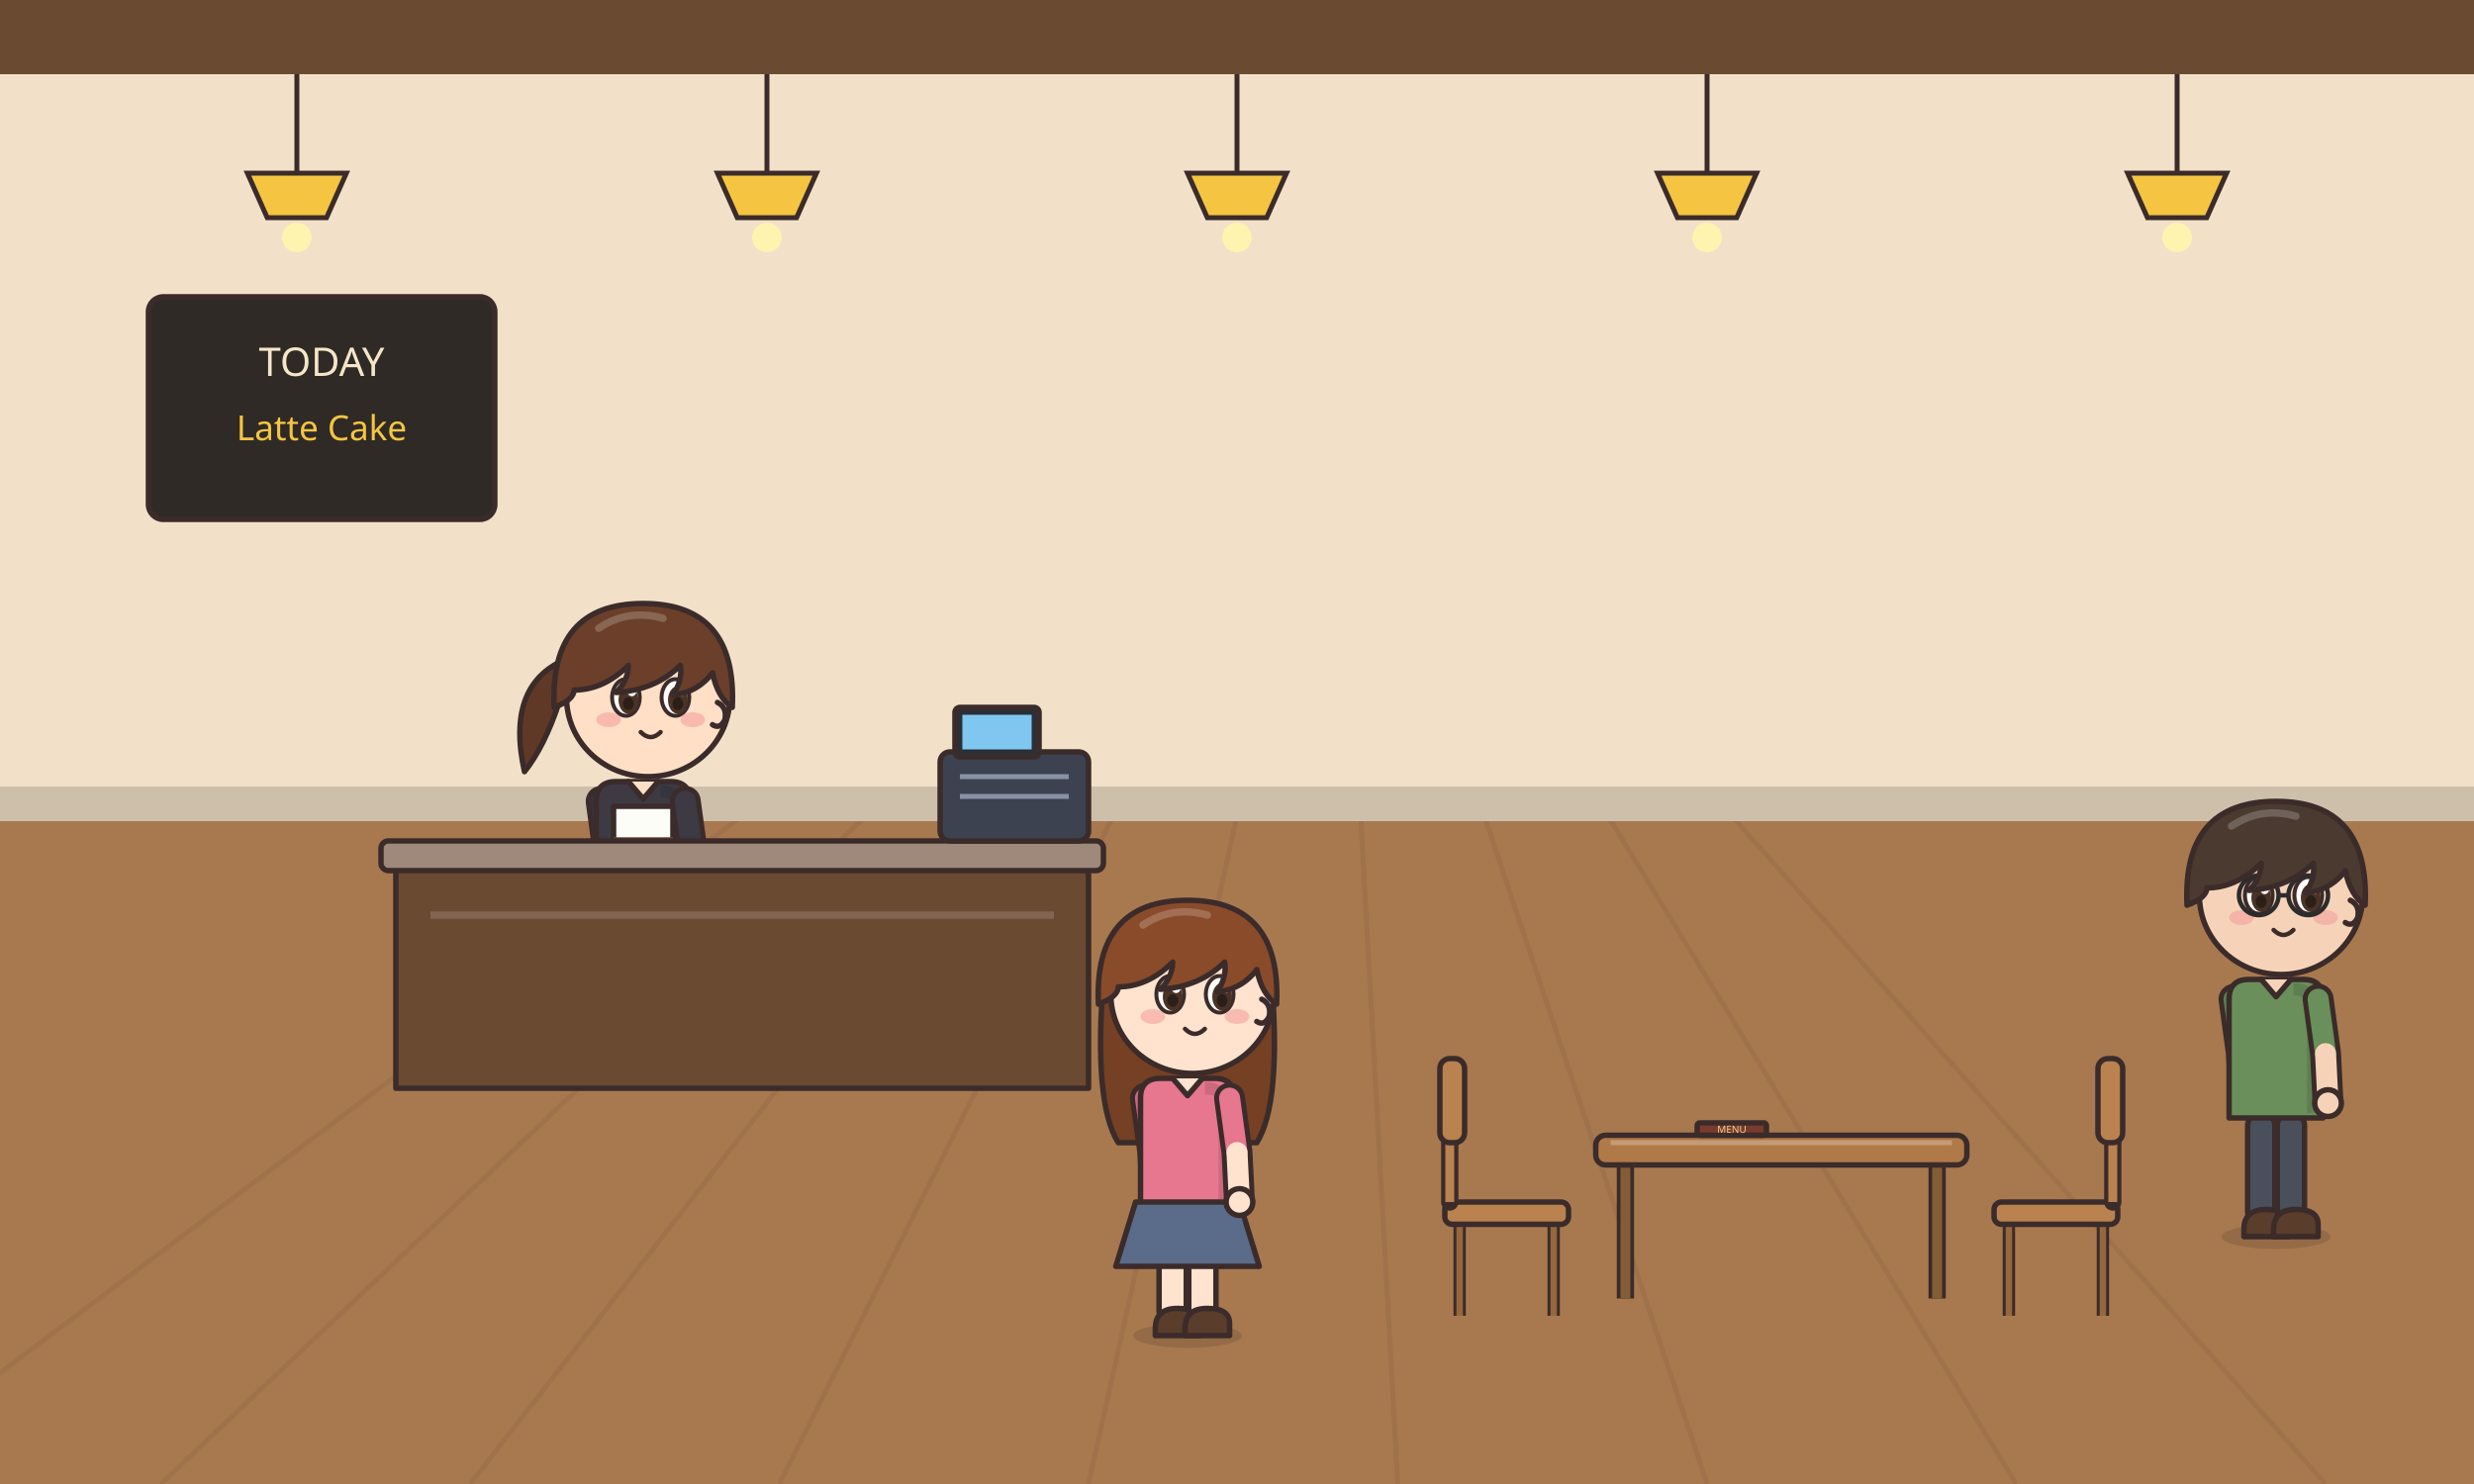
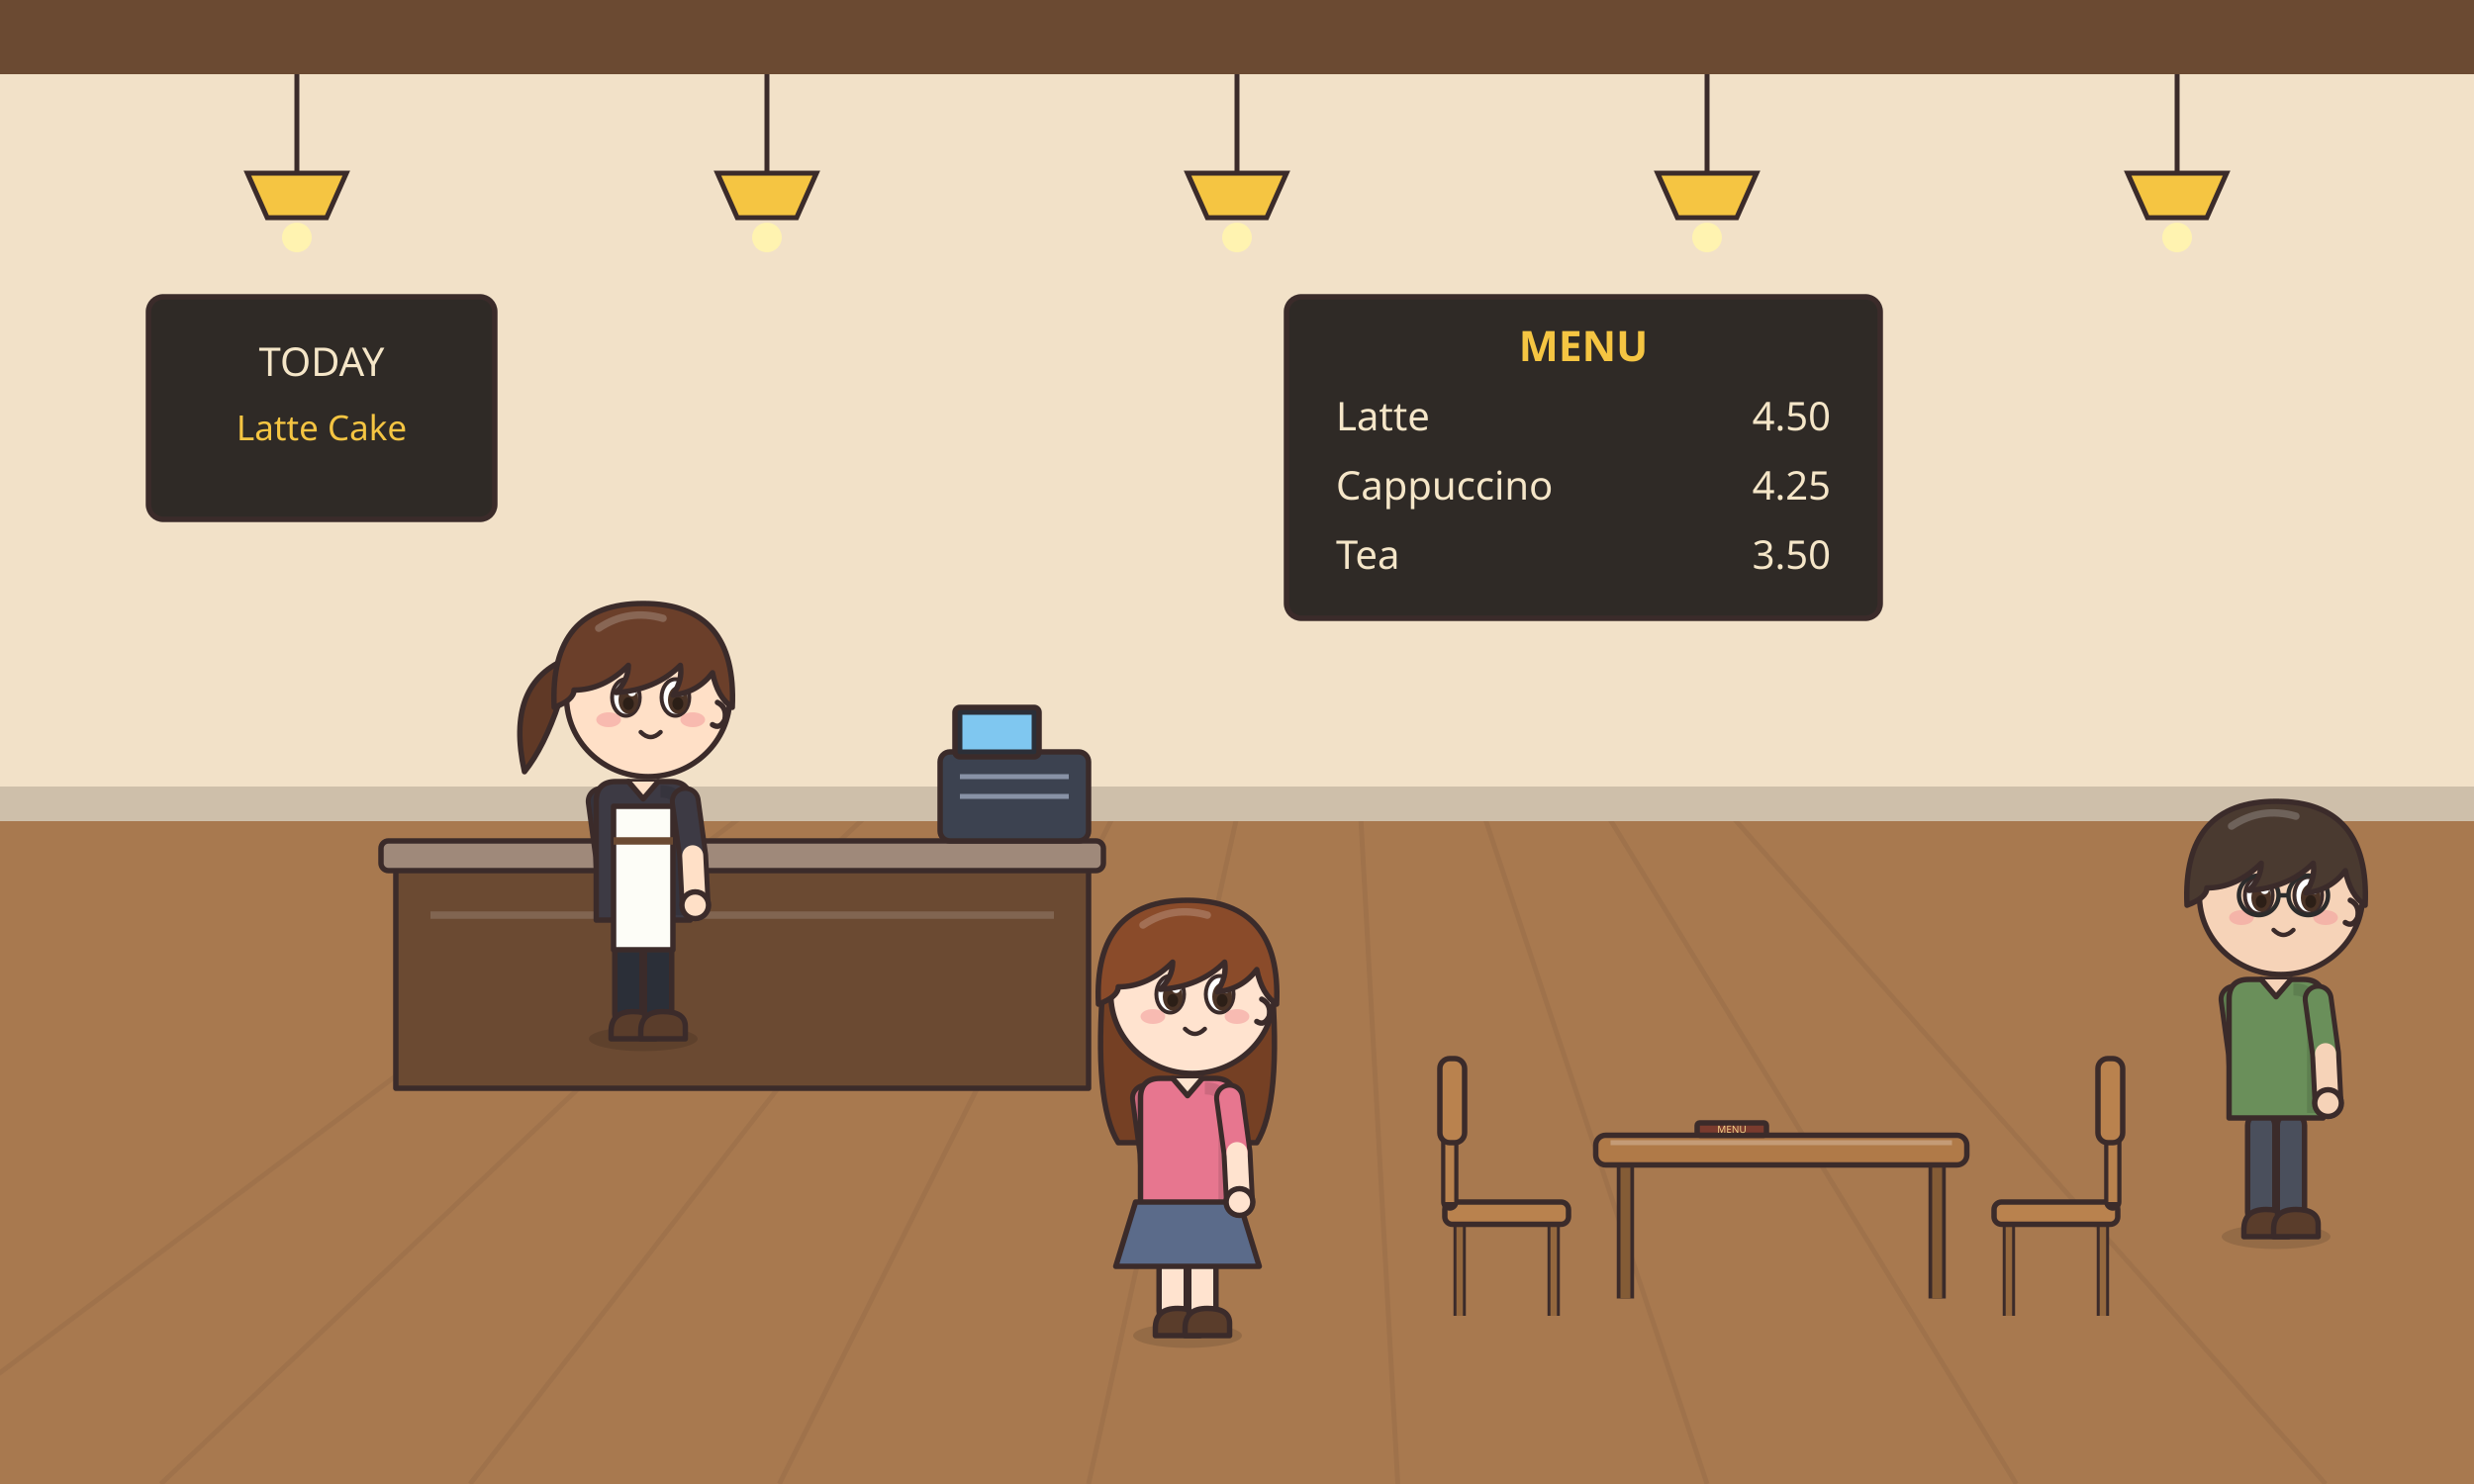
<svg xmlns="http://www.w3.org/2000/svg" viewBox="0 0 1000 600">
  <rect width="1000" height="340" fill="#f2e1c8" />
  <rect x="0" y="0" width="1000" height="30" fill="#6b4a32" />
  <path d="M120 30v40" stroke="#3b2b2a" stroke-width="2" />
  <path d="M100 70h40l-8 18h-24z" fill="#f5c542" stroke="#3b2b2a" stroke-width="2" />
  <circle cx="120" cy="96" r="6" fill="#fff3b0" />
  <path d="M310 30v40" stroke="#3b2b2a" stroke-width="2" />
  <path d="M290 70h40l-8 18h-24z" fill="#f5c542" stroke="#3b2b2a" stroke-width="2" />
  <circle cx="310" cy="96" r="6" fill="#fff3b0" />
  <path d="M500 30v40" stroke="#3b2b2a" stroke-width="2" />
  <path d="M480 70h40l-8 18h-24z" fill="#f5c542" stroke="#3b2b2a" stroke-width="2" />
  <circle cx="500" cy="96" r="6" fill="#fff3b0" />
  <path d="M690 30v40" stroke="#3b2b2a" stroke-width="2" />
  <path d="M670 70h40l-8 18h-24z" fill="#f5c542" stroke="#3b2b2a" stroke-width="2" />
  <circle cx="690" cy="96" r="6" fill="#fff3b0" />
  <path d="M880 30v40" stroke="#3b2b2a" stroke-width="2" />
  <path d="M860 70h40l-8 18h-24z" fill="#f5c542" stroke="#3b2b2a" stroke-width="2" />
  <circle cx="880" cy="96" r="6" fill="#fff3b0" />
  <rect x="60" y="120" width="140" height="90" rx="6" fill="#2f2a26" stroke="#3b2b2a" stroke-width="2.2" />
  <text x="130" y="152" text-anchor="middle" fill="#f5e6c8" font-size="16" font-family="'Lexend',sans-serif">TODAY</text>
  <text x="130" y="178" text-anchor="middle" fill="#f5c542" font-size="14" font-family="'Lexend',sans-serif">Latte  Cake</text>
  <rect y="330" width="1000" height="270" fill="#a8794f" />
  <path d="M0 330h1000" stroke="#765537" stroke-width="4" />
  <path d="M-60 600L300 330" stroke="#9b6f49" stroke-width="2" opacity=".7" />
  <path d="M65 600L350 330" stroke="#9b6f49" stroke-width="2" opacity=".7" />
  <path d="M190 600L400 330" stroke="#9b6f49" stroke-width="2" opacity=".7" />
  <path d="M315 600L450 330" stroke="#9b6f49" stroke-width="2" opacity=".7" />
  <path d="M440 600L500 330" stroke="#9b6f49" stroke-width="2" opacity=".7" />
  <path d="M565 600L550 330" stroke="#9b6f49" stroke-width="2" opacity=".7" />
  <path d="M690 600L600 330" stroke="#9b6f49" stroke-width="2" opacity=".7" />
  <path d="M815 600L650 330" stroke="#9b6f49" stroke-width="2" opacity=".7" />
  <path d="M940 600L700 330" stroke="#9b6f49" stroke-width="2" opacity=".7" />
  <rect y="318" width="1000" height="14" fill="#cebfaa" />
+   <g transform="translate(640 250)">
+     <rect x="-120" y="-130" width="240" height="130" rx="6" fill="#2f2a26" stroke="#3b2b2a" stroke-width="2.2" stroke-linejoin="round" stroke-linecap="round" />
+     <text x="0" y="-104" text-anchor="middle" fill="#f5c542" font-size="17" font-weight="700" font-family="'Lexend',sans-serif">MENU</text>
+     <text x="-100" y="-76" fill="#f5e6c8" font-size="16" font-family="'Lexend',sans-serif">Latte</text>
+     <text x="100" y="-76" text-anchor="end" fill="#f5e6c8" font-size="16" font-family="'Lexend',sans-serif">4.50</text>
+     <text x="-100" y="-48" fill="#f5e6c8" font-size="16" font-family="'Lexend',sans-serif">Cappuccino</text>
+     <text x="100" y="-48" text-anchor="end" fill="#f5e6c8" font-size="16" font-family="'Lexend',sans-serif">4.25</text>
+     <text x="-100" y="-20" fill="#f5e6c8" font-size="16" font-family="'Lexend',sans-serif">Tea</text>
+     <text x="100" y="-20" text-anchor="end" fill="#f5e6c8" font-size="16" font-family="'Lexend',sans-serif">3.50</text>
+   </g>
+   <g transform="translate(300 440)">
+     <rect x="-140" y="-92" width="280" height="92" fill="#6b4a32" stroke="#3b2b2a" stroke-width="2.2" stroke-linejoin="round" stroke-linecap="round" />
+     <rect x="-146" y="-100" width="292" height="12" rx="3" fill="#9f897a" stroke="#3b2b2a" stroke-width="2.2" stroke-linejoin="round" stroke-linecap="round" />
+     <path d="M-126 -70h252" stroke="#816551" stroke-width="3" />
+   </g>
+   <g transform="translate(410 340)">
+     <rect x="-30" y="-36" width="60" height="36" rx="4" fill="#3c4250" stroke="#3b2b2a" stroke-width="2.2" stroke-linejoin="round" stroke-linecap="round" />
+     <rect x="-24" y="-54" width="34" height="20" rx="2" fill="#2b2f38" stroke="#3b2b2a" stroke-width="2.2" stroke-linejoin="round" stroke-linecap="round" />
+     <rect x="-21" y="-51" width="28" height="14" fill="#7fc7f0" />
+     <path d="M-22 -26h44M-22 -18h44" stroke="#8892a6" stroke-width="2" />
+   </g>
+   <g transform="translate(720 525)">
+     <path d="M-63 -56v56M63 -56v56" stroke="#3b2b2a" stroke-width="7" />
+     <path d="M-63 -56v56M63 -56v56" stroke="#845c36" stroke-width="4" />
+     <rect x="-75" y="-66" width="150" height="12" rx="4" fill="#b07a48" stroke="#3b2b2a" stroke-width="2.2" stroke-linejoin="round" stroke-linecap="round" />
+     <path d="M-69 -63h138" stroke="#c49b76" stroke-width="2" />
+   </g>
+   <g transform="translate(700 459)">
+     <g class="pr">
+       <rect x="-14" y="-5" width="28" height="5" rx="1" fill="#7a3b2e" stroke="#3b2b2a" stroke-width="2.2" stroke-linejoin="round" stroke-linecap="round" />
+       <text x="0" y="-1" font-size="4" text-anchor="middle" fill="#f5d38a" font-family="sans-serif">MENU</text>
+     </g>
+   </g>
+   <g transform="translate(610 532)">
+     <g transform="scale(1 1)">
+       <path d="M-20 -40v40M18 -40v40" stroke="#3b2b2a" stroke-width="5" />
+       <path d="M-20 -40v40M18 -40v40" stroke="#94683e" stroke-width="2.6" />
+       <rect x="-26" y="-46" width="50" height="9" rx="3" fill="#b9824e" stroke="#3b2b2a" stroke-width="2.2" stroke-linejoin="round" stroke-linecap="round" />
+       <path d="M-24 -46v-50" stroke="#3b2b2a" stroke-width="7" stroke-linecap="round" />
+       <path d="M-24 -46v-50" stroke="#b9824e" stroke-width="3.6" />
+       <rect x="-28" y="-104" width="10" height="34" rx="4" fill="#b9824e" stroke="#3b2b2a" stroke-width="2.2" stroke-linejoin="round" stroke-linecap="round" />
+     </g>
+   </g>
+   <g transform="translate(830 532)">
+     <g transform="scale(-1 1)">
+       <path d="M-20 -40v40M18 -40v40" stroke="#3b2b2a" stroke-width="5" />
+       <path d="M-20 -40v40M18 -40v40" stroke="#94683e" stroke-width="2.6" />
+       <rect x="-26" y="-46" width="50" height="9" rx="3" fill="#b9824e" stroke="#3b2b2a" stroke-width="2.2" stroke-linejoin="round" stroke-linecap="round" />
+       <path d="M-24 -46v-50" stroke="#3b2b2a" stroke-width="7" stroke-linecap="round" />
+       <path d="M-24 -46v-50" stroke="#b9824e" stroke-width="3.6" />
+       <rect x="-28" y="-104" width="10" height="34" rx="4" fill="#b9824e" stroke="#3b2b2a" stroke-width="2.2" stroke-linejoin="round" stroke-linecap="round" />
+     </g>
+   </g>
  <g transform="translate(260 420)">
    <g class="fig" transform="scale(1)" style="--k:1">
      <ellipse cx="0" cy="0" rx="22" ry="5" fill="#000" opacity=".12" />
      <path d="M-30 -154q-26 10-18 46q8-10 14-28z" fill="#603926" stroke="#3b2b2a" stroke-width="2.2" stroke-linejoin="round" stroke-linecap="round" />
      <g class="armB">
        <path d="M-17 -96L-14 -74L-13 -54" fill="none" stroke="#3b2b2a" stroke-width="12.5" stroke-linecap="round" stroke-linejoin="round" />
        <path d="M-17 -96L-14 -74" fill="none" stroke="#36333c" stroke-width="8.5" stroke-linecap="round" />
        <path d="M-14 -74L-13 -54" fill="none" stroke="#ffe0c7" stroke-width="8.5" stroke-linecap="round" />
        <circle cx="-13" cy="-54" r="5.4" fill="#ffe0c7" stroke="#3b2b2a" stroke-width="2.2" stroke-linejoin="round" stroke-linecap="round" />
      </g>
      <g class="lgB">
        <rect x="-11.5" y="-50" width="11" height="45" rx="5" fill="#2b2f38" stroke="#3b2b2a" stroke-width="2.2" stroke-linejoin="round" stroke-linecap="round" />
        <path d="M-13 -3q0-8 9-8q9 0 9 6v5h-18z" fill="#5a3d2b" stroke="#3b2b2a" stroke-width="2.2" stroke-linejoin="round" stroke-linecap="round" />
      </g>
      <g class="lgF">
        <rect x="0.5" y="-50" width="11" height="45" rx="5" fill="#2b2f38" stroke="#3b2b2a" stroke-width="2.2" stroke-linejoin="round" stroke-linecap="round" />
        <path d="M-1 -3q0-8 9-8q9 0 9 6v5h-18z" fill="#5a3d2b" stroke="#3b2b2a" stroke-width="2.2" stroke-linejoin="round" stroke-linecap="round" />
      </g>
      <path d="M-19 -96q0-8 8-8h22q8 0 8 8v48h-38z" fill="#3d3a44" stroke="#3b2b2a" stroke-width="2.2" stroke-linejoin="round" stroke-linecap="round" />
      <path d="M7 -100q8 0 8 8v42" fill="none" stroke="#323038" stroke-width="5" opacity=".6" />
      <path d="M-6 -104l6 7l6-7" fill="#ffe0c7" stroke="#3b2b2a" stroke-width="2.2" stroke-linejoin="round" stroke-linecap="round" />
      <path d="M-12 -94h24v58h-24z" fill="#fdfdf7" stroke="#3b2b2a" stroke-width="2.2" stroke-linejoin="round" stroke-linecap="round" />
      <path d="M-12 -80h24" stroke="#6b4a32" stroke-width="3" />
      <g class="armF" style="transform-origin:17px -96px">
        <path d="M17 -96L20 -74L21 -54" fill="none" stroke="#3b2b2a" stroke-width="12.5" stroke-linecap="round" stroke-linejoin="round" />
        <path d="M17 -96L20 -74" fill="none" stroke="#3d3a44" stroke-width="8.5" stroke-linecap="round" />
        <path d="M20 -74L21 -54" fill="none" stroke="#ffe0c7" stroke-width="8.5" stroke-linecap="round" />
        <circle cx="21" cy="-54" r="5.4" fill="#ffe0c7" stroke="#3b2b2a" stroke-width="2.2" stroke-linejoin="round" stroke-linecap="round" />
      </g>
      <ellipse cx="2" cy="-138" rx="33" ry="32" fill="#ffe0c7" stroke="#3b2b2a" stroke-width="2.2" stroke-linejoin="round" stroke-linecap="round" />
      <path d="M30 -136q4 2 3 7q-2 4-5 2" fill="#ffe0c7" stroke="#3b2b2a" stroke-width="2.2" stroke-linejoin="round" stroke-linecap="round" />
      <ellipse cx="-7" cy="-138" rx="5.6" ry="7.4" fill="#fff" stroke="#3b2b2a" stroke-width="1.6" />
      <ellipse cx="-6" cy="-137" rx="4" ry="5.6" fill="#4a3326" />
      <ellipse cx="-6" cy="-135.5" rx="2.2" ry="2.6" fill="#2c1f17" />
      <circle cx="-4.6" cy="-140.2" r="1.7" fill="#fff" />
      <ellipse cx="13" cy="-138" rx="5.6" ry="7.4" fill="#fff" stroke="#3b2b2a" stroke-width="1.6" />
      <ellipse cx="14" cy="-137" rx="4" ry="5.6" fill="#4a3326" />
      <ellipse cx="14" cy="-135.5" rx="2.2" ry="2.6" fill="#2c1f17" />
      <circle cx="15.4" cy="-140.2" r="1.7" fill="#fff" />
      <path d="M-12 -149q5 -3 9 -1M9 -150q5 -2 9 1" fill="none" stroke="#4b2c1d" stroke-width="2" stroke-linecap="round" />
      <ellipse cx="-14" cy="-129" rx="5" ry="3" fill="#f39a9a" opacity=".55" />
      <ellipse cx="20" cy="-129" rx="5" ry="3" fill="#f39a9a" opacity=".55" />
      <g class="m-c">
        <path d="M-1 -124q4 4 8 0" fill="none" stroke="#3b2b2a" stroke-width="1.8" stroke-linecap="round" />
      </g>
      <g class="m-o" opacity="0">
        <path d="M-2 -125q5 -2 10 0q-1 8-5 8q-4 0-5-8z" fill="#b8473f" stroke="#3b2b2a" stroke-width="1.5" />
      </g>
      <path d="M-36 -134q-2-42 36-42q38 0 36 42q-6-4-8-14q-6 8-16 9q4-6 3-12q-10 10-26 11q5-5 5-11q-10 10-22 10q0 4-8 7z" fill="#6b3f2a" stroke="#3b2b2a" stroke-width="2.2" stroke-linejoin="round" stroke-linecap="round" />
      <path d="M-18 -166q12-8 26-4" fill="none" stroke="#906f5f" stroke-width="3" stroke-linecap="round" opacity=".8" />
    </g>
  </g>
-   <g transform="translate(300 440)">
-     <rect x="-140" y="-92" width="280" height="92" fill="#6b4a32" stroke="#3b2b2a" stroke-width="2.2" stroke-linejoin="round" stroke-linecap="round" />
-     <rect x="-146" y="-100" width="292" height="12" rx="3" fill="#9f897a" stroke="#3b2b2a" stroke-width="2.2" stroke-linejoin="round" stroke-linecap="round" />
-     <path d="M-126 -70h252" stroke="#816551" stroke-width="3" />
-   </g>
-   <g transform="translate(410 340)">
-     <rect x="-30" y="-36" width="60" height="36" rx="4" fill="#3c4250" stroke="#3b2b2a" stroke-width="2.2" stroke-linejoin="round" stroke-linecap="round" />
-     <rect x="-24" y="-54" width="34" height="20" rx="2" fill="#2b2f38" stroke="#3b2b2a" stroke-width="2.2" stroke-linejoin="round" stroke-linecap="round" />
-     <rect x="-21" y="-51" width="28" height="14" fill="#7fc7f0" />
-     <path d="M-22 -26h44M-22 -18h44" stroke="#8892a6" stroke-width="2" />
-   </g>
  <g transform="translate(920 500)">
    <g class="fig" transform="scale(1)" style="--k:1">
      <ellipse cx="0" cy="0" rx="22" ry="5" fill="#000" opacity=".12" />
      <g class="armB">
        <path d="M-17 -96L-14 -74L-13 -54" fill="none" stroke="#3b2b2a" stroke-width="12.5" stroke-linecap="round" stroke-linejoin="round" />
        <path d="M-17 -96L-14 -74" fill="none" stroke="#5d7e4f" stroke-width="8.5" stroke-linecap="round" />
        <path d="M-14 -74L-13 -54" fill="none" stroke="#f6d3b8" stroke-width="8.5" stroke-linecap="round" />
        <circle cx="-13" cy="-54" r="5.4" fill="#f6d3b8" stroke="#3b2b2a" stroke-width="2.2" stroke-linejoin="round" stroke-linecap="round" />
      </g>
      <g class="lgB">
        <rect x="-11.5" y="-50" width="11" height="45" rx="5" fill="#4a4f5c" stroke="#3b2b2a" stroke-width="2.2" stroke-linejoin="round" stroke-linecap="round" />
        <path d="M-13 -3q0-8 9-8q9 0 9 6v5h-18z" fill="#5a3d2b" stroke="#3b2b2a" stroke-width="2.2" stroke-linejoin="round" stroke-linecap="round" />
      </g>
      <g class="lgF">
        <rect x="0.5" y="-50" width="11" height="45" rx="5" fill="#4a4f5c" stroke="#3b2b2a" stroke-width="2.2" stroke-linejoin="round" stroke-linecap="round" />
        <path d="M-1 -3q0-8 9-8q9 0 9 6v5h-18z" fill="#5a3d2b" stroke="#3b2b2a" stroke-width="2.2" stroke-linejoin="round" stroke-linecap="round" />
      </g>
      <path d="M-19 -96q0-8 8-8h22q8 0 8 8v48h-38z" fill="#6a8f5a" stroke="#3b2b2a" stroke-width="2.2" stroke-linejoin="round" stroke-linecap="round" />
      <path d="M7 -100q8 0 8 8v42" fill="none" stroke="#57754a" stroke-width="5" opacity=".6" />
      <path d="M-6 -104l6 7l6-7" fill="#f6d3b8" stroke="#3b2b2a" stroke-width="2.2" stroke-linejoin="round" stroke-linecap="round" />
      <g class="armF" style="transform-origin:17px -96px">
        <path d="M17 -96L20 -74L21 -54" fill="none" stroke="#3b2b2a" stroke-width="12.5" stroke-linecap="round" stroke-linejoin="round" />
        <path d="M17 -96L20 -74" fill="none" stroke="#6a8f5a" stroke-width="8.5" stroke-linecap="round" />
        <path d="M20 -74L21 -54" fill="none" stroke="#f6d3b8" stroke-width="8.5" stroke-linecap="round" />
        <circle cx="21" cy="-54" r="5.4" fill="#f6d3b8" stroke="#3b2b2a" stroke-width="2.2" stroke-linejoin="round" stroke-linecap="round" />
      </g>
      <ellipse cx="2" cy="-138" rx="33" ry="32" fill="#f6d3b8" stroke="#3b2b2a" stroke-width="2.2" stroke-linejoin="round" stroke-linecap="round" />
      <path d="M30 -136q4 2 3 7q-2 4-5 2" fill="#f6d3b8" stroke="#3b2b2a" stroke-width="2.2" stroke-linejoin="round" stroke-linecap="round" />
      <ellipse cx="-7" cy="-138" rx="5.6" ry="7.4" fill="#fff" stroke="#3b2b2a" stroke-width="1.6" />
      <ellipse cx="-6" cy="-137" rx="4" ry="5.6" fill="#4a3326" />
      <ellipse cx="-6" cy="-135.5" rx="2.2" ry="2.6" fill="#2c1f17" />
      <circle cx="-4.6" cy="-140.2" r="1.7" fill="#fff" />
      <ellipse cx="13" cy="-138" rx="5.6" ry="7.4" fill="#fff" stroke="#3b2b2a" stroke-width="1.6" />
      <ellipse cx="14" cy="-137" rx="4" ry="5.6" fill="#4a3326" />
      <ellipse cx="14" cy="-135.5" rx="2.2" ry="2.6" fill="#2c1f17" />
      <circle cx="15.4" cy="-140.2" r="1.7" fill="#fff" />
      <path d="M-12 -149q5 -3 9 -1M9 -150q5 -2 9 1" fill="none" stroke="#342922" stroke-width="2" stroke-linecap="round" />
      <ellipse cx="-14" cy="-129" rx="5" ry="3" fill="#f39a9a" opacity=".55" />
      <ellipse cx="20" cy="-129" rx="5" ry="3" fill="#f39a9a" opacity=".55" />
      <g class="m-c">
        <path d="M-1 -124q4 4 8 0" fill="none" stroke="#3b2b2a" stroke-width="1.8" stroke-linecap="round" />
      </g>
      <g class="m-o" opacity="0">
        <path d="M-2 -125q5 -2 10 0q-1 8-5 8q-4 0-5-8z" fill="#b8473f" stroke="#3b2b2a" stroke-width="1.5" />
      </g>
      <g fill="none" stroke="#2c2c2c" stroke-width="1.8">
        <circle cx="-7" cy="-138" r="8" />
        <circle cx="13" cy="-138" r="8" />
        <path d="M1 -138h4" />
      </g>
      <path d="M-36 -134q-2-42 36-42q38 0 36 42q-6-4-8-14q-6 8-16 9q4-6 3-12q-10 10-26 11q5-5 5-11q-10 10-22 10q0 4-8 7z" fill="#4a3a30" stroke="#3b2b2a" stroke-width="2.2" stroke-linejoin="round" stroke-linecap="round" />
      <path d="M-18 -166q12-8 26-4" fill="none" stroke="#776b64" stroke-width="3" stroke-linecap="round" opacity=".8" />
    </g>
  </g>
-   <g transform="translate(720 525)">
-     <path d="M-63 -56v56M63 -56v56" stroke="#3b2b2a" stroke-width="7" />
-     <path d="M-63 -56v56M63 -56v56" stroke="#845c36" stroke-width="4" />
-     <rect x="-75" y="-66" width="150" height="12" rx="4" fill="#b07a48" stroke="#3b2b2a" stroke-width="2.2" stroke-linejoin="round" stroke-linecap="round" />
-     <path d="M-69 -63h138" stroke="#c49b76" stroke-width="2" />
-   </g>
-   <g transform="translate(700 459)">
-     <g class="pr">
-       <rect x="-14" y="-5" width="28" height="5" rx="1" fill="#7a3b2e" stroke="#3b2b2a" stroke-width="2.2" stroke-linejoin="round" stroke-linecap="round" />
-       <text x="0" y="-1" font-size="4" text-anchor="middle" fill="#f5d38a" font-family="sans-serif">MENU</text>
-     </g>
-   </g>
-   <g transform="translate(610 532)">
-     <g transform="scale(1 1)">
-       <path d="M-20 -40v40M18 -40v40" stroke="#3b2b2a" stroke-width="5" />
-       <path d="M-20 -40v40M18 -40v40" stroke="#94683e" stroke-width="2.6" />
-       <rect x="-26" y="-46" width="50" height="9" rx="3" fill="#b9824e" stroke="#3b2b2a" stroke-width="2.2" stroke-linejoin="round" stroke-linecap="round" />
-       <path d="M-24 -46v-50" stroke="#3b2b2a" stroke-width="7" stroke-linecap="round" />
-       <path d="M-24 -46v-50" stroke="#b9824e" stroke-width="3.6" />
-       <rect x="-28" y="-104" width="10" height="34" rx="4" fill="#b9824e" stroke="#3b2b2a" stroke-width="2.2" stroke-linejoin="round" stroke-linecap="round" />
-     </g>
-   </g>
-   <g transform="translate(830 532)">
-     <g transform="scale(-1 1)">
-       <path d="M-20 -40v40M18 -40v40" stroke="#3b2b2a" stroke-width="5" />
-       <path d="M-20 -40v40M18 -40v40" stroke="#94683e" stroke-width="2.6" />
-       <rect x="-26" y="-46" width="50" height="9" rx="3" fill="#b9824e" stroke="#3b2b2a" stroke-width="2.2" stroke-linejoin="round" stroke-linecap="round" />
-       <path d="M-24 -46v-50" stroke="#3b2b2a" stroke-width="7" stroke-linecap="round" />
-       <path d="M-24 -46v-50" stroke="#b9824e" stroke-width="3.6" />
-       <rect x="-28" y="-104" width="10" height="34" rx="4" fill="#b9824e" stroke="#3b2b2a" stroke-width="2.2" stroke-linejoin="round" stroke-linecap="round" />
-     </g>
-   </g>
  <g transform="translate(480 540)">
    <g class="fig" transform="scale(1)" style="--k:1">
      <ellipse cx="0" cy="0" rx="22" ry="5" fill="#000" opacity=".12" />
      <path d="M-34 -144q-4 50 6 66h56q10-16 6-66z" fill="#754024" stroke="#3b2b2a" stroke-width="2.2" stroke-linejoin="round" stroke-linecap="round" />
      <g class="armB">
        <path d="M-17 -96L-14 -74L-13 -54" fill="none" stroke="#3b2b2a" stroke-width="12.5" stroke-linecap="round" stroke-linejoin="round" />
        <path d="M-17 -96L-14 -74" fill="none" stroke="#cb687e" stroke-width="8.5" stroke-linecap="round" />
        <path d="M-14 -74L-13 -54" fill="none" stroke="#ffe3cf" stroke-width="8.5" stroke-linecap="round" />
        <circle cx="-13" cy="-54" r="5.4" fill="#ffe3cf" stroke="#3b2b2a" stroke-width="2.2" stroke-linejoin="round" stroke-linecap="round" />
      </g>
      <g class="lgB">
        <rect x="-11.5" y="-50" width="11" height="45" rx="5" fill="#ffe3cf" stroke="#3b2b2a" stroke-width="2.2" stroke-linejoin="round" stroke-linecap="round" />
        <path d="M-13 -3q0-8 9-8q9 0 9 6v5h-18z" fill="#5a3d2b" stroke="#3b2b2a" stroke-width="2.2" stroke-linejoin="round" stroke-linecap="round" />
      </g>
      <g class="lgF">
        <rect x="0.5" y="-50" width="11" height="45" rx="5" fill="#ffe3cf" stroke="#3b2b2a" stroke-width="2.2" stroke-linejoin="round" stroke-linecap="round" />
        <path d="M-1 -3q0-8 9-8q9 0 9 6v5h-18z" fill="#5a3d2b" stroke="#3b2b2a" stroke-width="2.2" stroke-linejoin="round" stroke-linecap="round" />
      </g>
      <path d="M-19 -96q0-8 8-8h22q8 0 8 8v48h-38z" fill="#e7768f" stroke="#3b2b2a" stroke-width="2.2" stroke-linejoin="round" stroke-linecap="round" />
      <path d="M7 -100q8 0 8 8v42" fill="none" stroke="#bd6175" stroke-width="5" opacity=".6" />
      <path d="M-6 -104l6 7l6-7" fill="#ffe3cf" stroke="#3b2b2a" stroke-width="2.2" stroke-linejoin="round" stroke-linecap="round" />
      <path d="M-21 -54h42l8 26h-58z" fill="#5b6b8a" stroke="#3b2b2a" stroke-width="2.2" stroke-linejoin="round" stroke-linecap="round" />
      <g class="armF" style="transform-origin:17px -96px">
        <path d="M17 -96L20 -74L21 -54" fill="none" stroke="#3b2b2a" stroke-width="12.5" stroke-linecap="round" stroke-linejoin="round" />
        <path d="M17 -96L20 -74" fill="none" stroke="#e7768f" stroke-width="8.5" stroke-linecap="round" />
        <path d="M20 -74L21 -54" fill="none" stroke="#ffe3cf" stroke-width="8.5" stroke-linecap="round" />
        <circle cx="21" cy="-54" r="5.4" fill="#ffe3cf" stroke="#3b2b2a" stroke-width="2.2" stroke-linejoin="round" stroke-linecap="round" />
      </g>
      <ellipse cx="2" cy="-138" rx="33" ry="32" fill="#ffe3cf" stroke="#3b2b2a" stroke-width="2.2" stroke-linejoin="round" stroke-linecap="round" />
      <path d="M30 -136q4 2 3 7q-2 4-5 2" fill="#ffe3cf" stroke="#3b2b2a" stroke-width="2.2" stroke-linejoin="round" stroke-linecap="round" />
      <ellipse cx="-7" cy="-138" rx="5.6" ry="7.4" fill="#fff" stroke="#3b2b2a" stroke-width="1.6" />
      <ellipse cx="-6" cy="-137" rx="4" ry="5.6" fill="#4a3326" />
      <ellipse cx="-6" cy="-135.5" rx="2.2" ry="2.6" fill="#2c1f17" />
      <circle cx="-4.6" cy="-140.2" r="1.7" fill="#fff" />
      <ellipse cx="13" cy="-138" rx="5.6" ry="7.4" fill="#fff" stroke="#3b2b2a" stroke-width="1.6" />
      <ellipse cx="14" cy="-137" rx="4" ry="5.6" fill="#4a3326" />
      <ellipse cx="14" cy="-135.5" rx="2.2" ry="2.6" fill="#2c1f17" />
      <circle cx="15.4" cy="-140.2" r="1.7" fill="#fff" />
      <path d="M-12 -149q5 -3 9 -1M9 -150q5 -2 9 1" fill="none" stroke="#61351d" stroke-width="2" stroke-linecap="round" />
      <ellipse cx="-14" cy="-129" rx="5" ry="3" fill="#f39a9a" opacity=".55" />
      <ellipse cx="20" cy="-129" rx="5" ry="3" fill="#f39a9a" opacity=".55" />
      <g class="m-c">
        <path d="M-1 -124q4 4 8 0" fill="none" stroke="#3b2b2a" stroke-width="1.8" stroke-linecap="round" />
      </g>
      <g class="m-o" opacity="0">
        <path d="M-2 -125q5 -2 10 0q-1 8-5 8q-4 0-5-8z" fill="#b8473f" stroke="#3b2b2a" stroke-width="1.5" />
      </g>
      <path d="M-36 -134q-2-42 36-42q38 0 36 42q-6-4-8-14q-6 8-16 9q4-6 3-12q-10 10-26 11q5-5 5-11q-10 10-22 10q0 4-8 7z" fill="#8a4b2a" stroke="#3b2b2a" stroke-width="2.2" stroke-linejoin="round" stroke-linecap="round" />
      <path d="M-18 -166q12-8 26-4" fill="none" stroke="#a7785f" stroke-width="3" stroke-linecap="round" opacity=".8" />
    </g>
  </g>
</svg>
